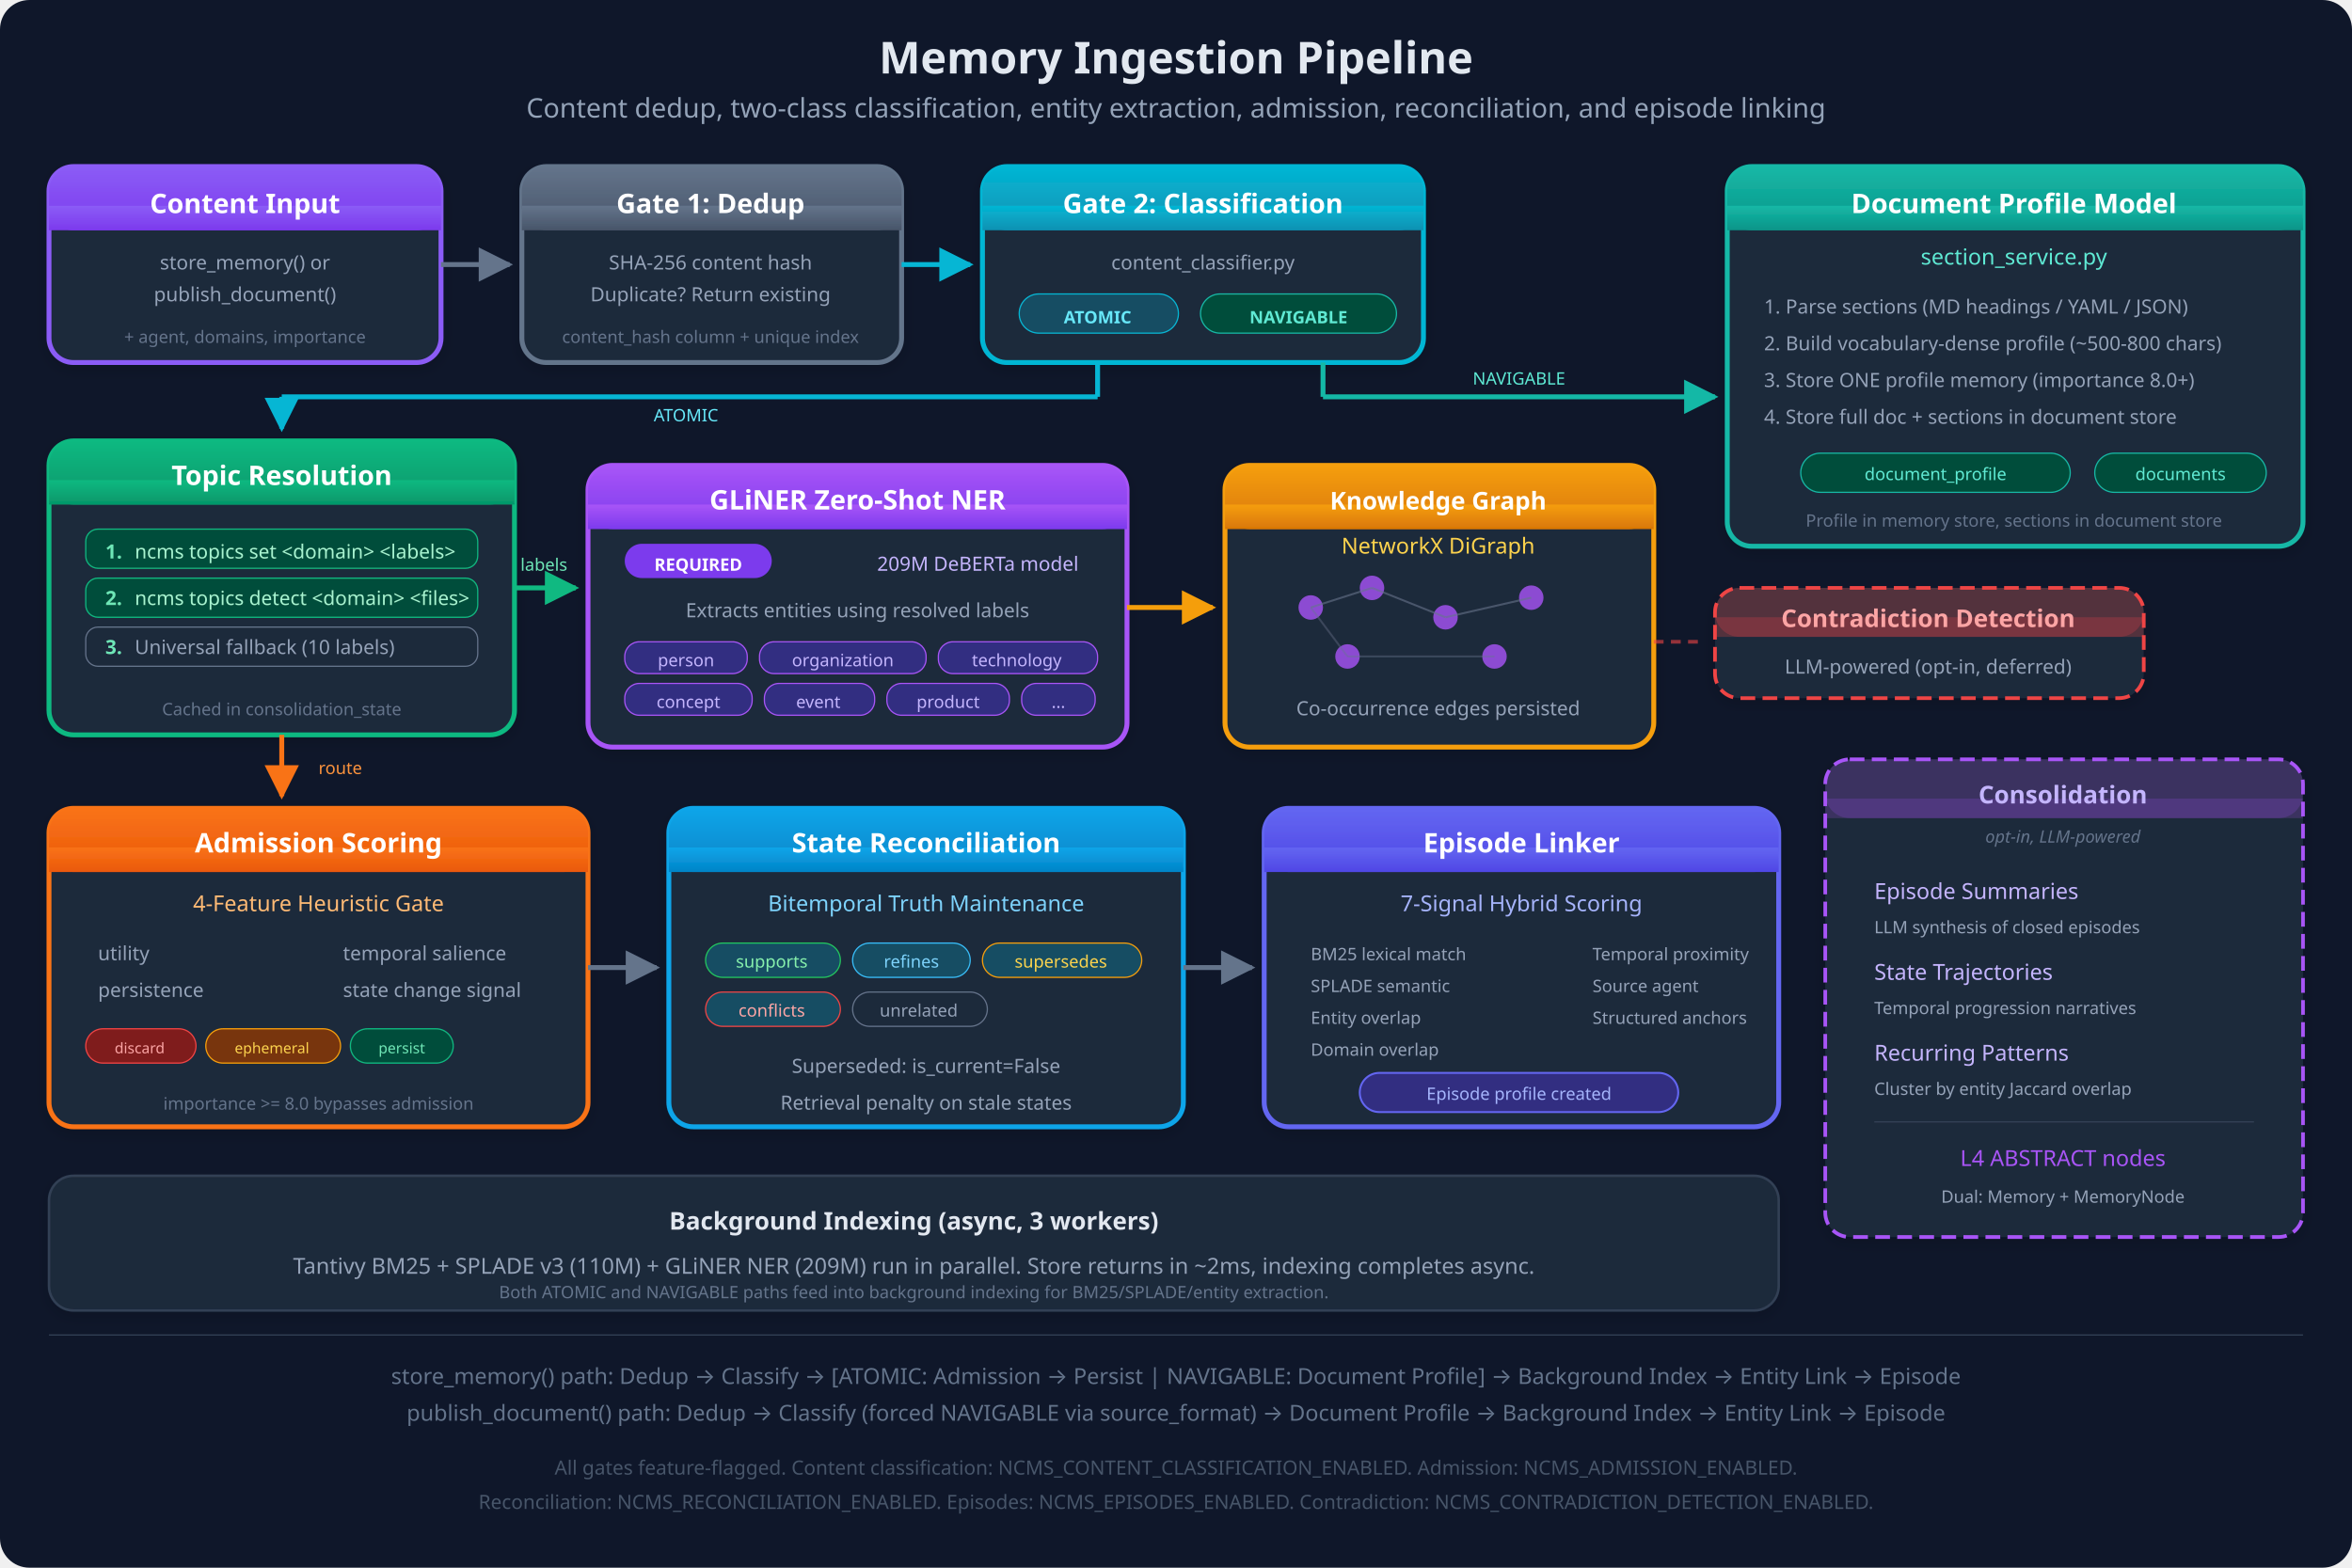
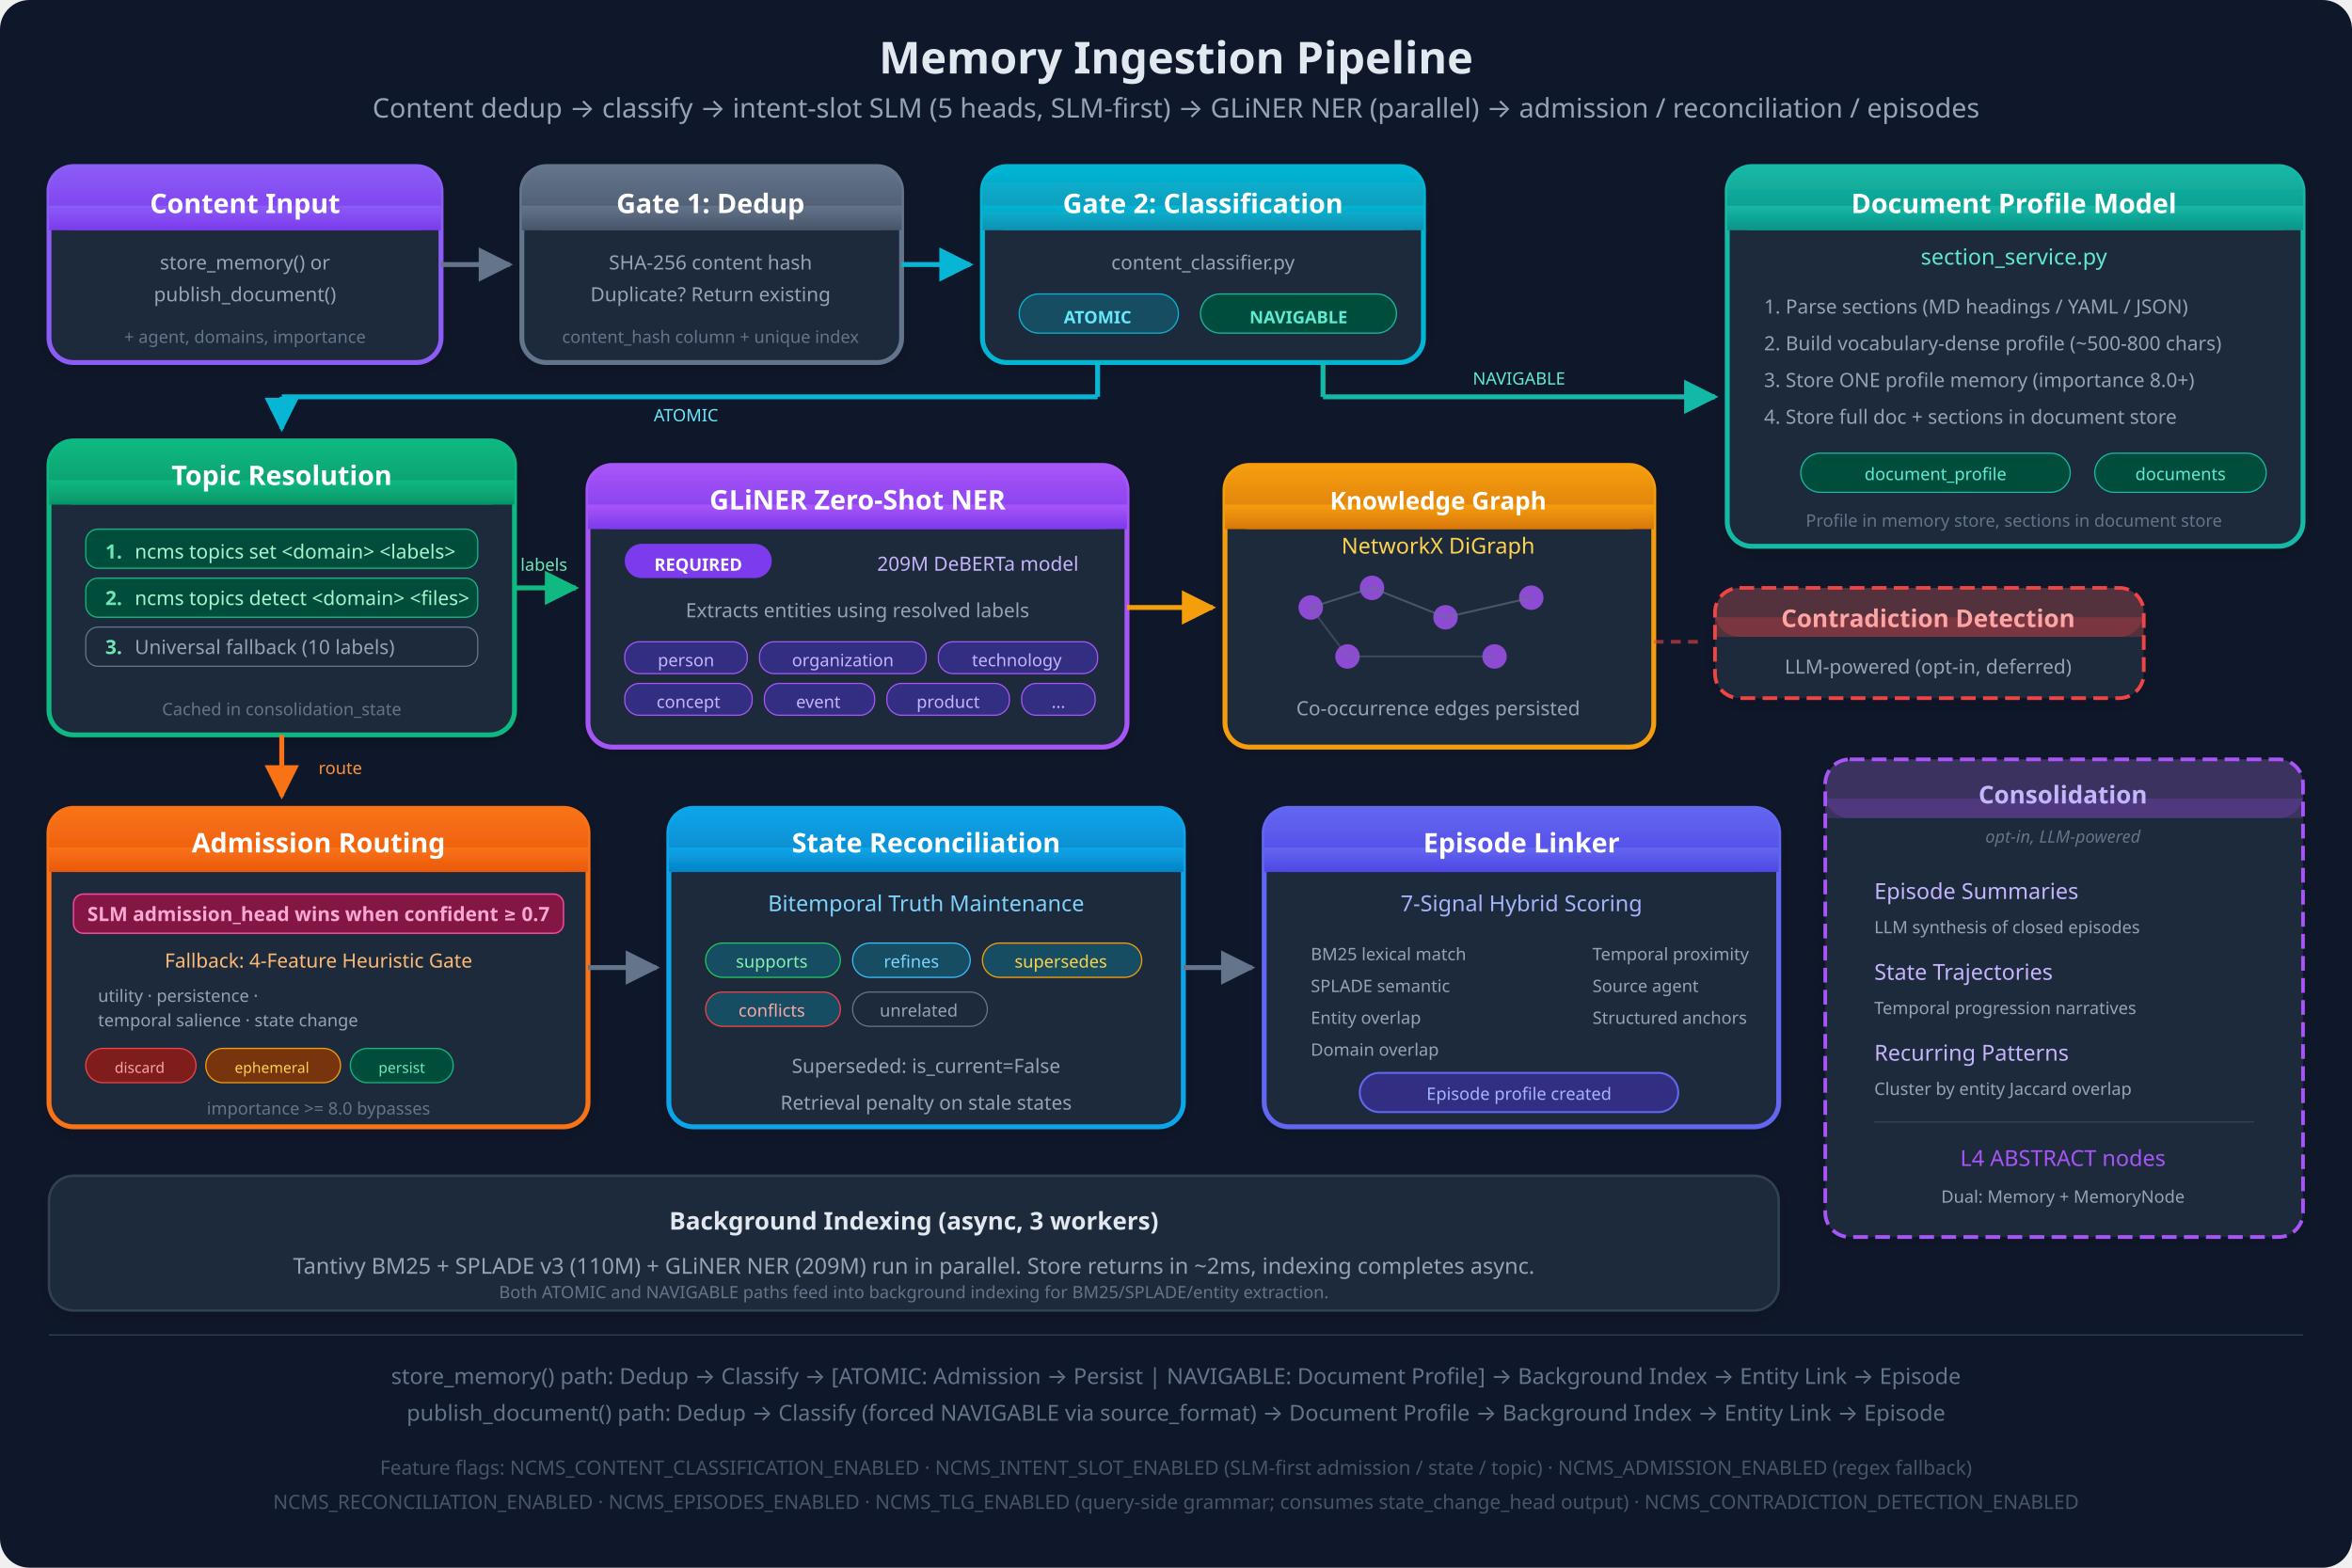
<svg xmlns="http://www.w3.org/2000/svg" viewBox="0 0 960 640" font-family="'Segoe UI', system-ui, -apple-system, sans-serif">
  <defs>
    <linearGradient id="eeInputGrad" x1="0" y1="0" x2="0" y2="1">
      <stop offset="0%" stop-color="#8b5cf6" />
      <stop offset="100%" stop-color="#7c3aed" />
    </linearGradient>
    <linearGradient id="eeTopicGrad" x1="0" y1="0" x2="0" y2="1">
      <stop offset="0%" stop-color="#10b981" />
      <stop offset="100%" stop-color="#059669" />
    </linearGradient>
    <linearGradient id="eeGlinerGrad" x1="0" y1="0" x2="0" y2="1">
      <stop offset="0%" stop-color="#a855f7" />
      <stop offset="100%" stop-color="#7c3aed" />
    </linearGradient>
    <linearGradient id="eeAdmitGrad" x1="0" y1="0" x2="0" y2="1">
      <stop offset="0%" stop-color="#f97316" />
      <stop offset="100%" stop-color="#ea580c" />
    </linearGradient>
    <linearGradient id="eeReconGrad" x1="0" y1="0" x2="0" y2="1">
      <stop offset="0%" stop-color="#0ea5e9" />
      <stop offset="100%" stop-color="#0284c7" />
    </linearGradient>
    <linearGradient id="eeEpisodeGrad" x1="0" y1="0" x2="0" y2="1">
      <stop offset="0%" stop-color="#6366f1" />
      <stop offset="100%" stop-color="#4f46e5" />
    </linearGradient>
    <linearGradient id="eeGraphGrad" x1="0" y1="0" x2="0" y2="1">
      <stop offset="0%" stop-color="#f59e0b" />
      <stop offset="100%" stop-color="#d97706" />
    </linearGradient>
    <linearGradient id="eeDedupGrad" x1="0" y1="0" x2="0" y2="1">
      <stop offset="0%" stop-color="#64748b" />
      <stop offset="100%" stop-color="#475569" />
    </linearGradient>
    <linearGradient id="eeClassGrad" x1="0" y1="0" x2="0" y2="1">
      <stop offset="0%" stop-color="#06b6d4" />
      <stop offset="100%" stop-color="#0891b2" />
    </linearGradient>
    <linearGradient id="eeDocGrad" x1="0" y1="0" x2="0" y2="1">
      <stop offset="0%" stop-color="#14b8a6" />
      <stop offset="100%" stop-color="#0d9488" />
    </linearGradient>
    <filter id="eeShadow" x="-4%" y="-4%" width="108%" height="116%">
      <feDropShadow dx="0" dy="2" stdDeviation="3" flood-color="#000" flood-opacity="0.15" />
    </filter>
    <marker id="eeArrow" viewBox="0 0 10 10" refX="9" refY="5" markerWidth="7" markerHeight="7" orient="auto">
      <path d="M 0 0 L 10 5 L 0 10 z" fill="#64748b" />
    </marker>
    <marker id="eeArrowGreen" viewBox="0 0 10 10" refX="9" refY="5" markerWidth="7" markerHeight="7" orient="auto">
      <path d="M 0 0 L 10 5 L 0 10 z" fill="#10b981" />
    </marker>
    <marker id="eeArrowPurple" viewBox="0 0 10 10" refX="9" refY="5" markerWidth="7" markerHeight="7" orient="auto">
      <path d="M 0 0 L 10 5 L 0 10 z" fill="#a855f7" />
    </marker>
    <marker id="eeArrowAmber" viewBox="0 0 10 10" refX="9" refY="5" markerWidth="7" markerHeight="7" orient="auto">
      <path d="M 0 0 L 10 5 L 0 10 z" fill="#f59e0b" />
    </marker>
    <marker id="eeArrowOrange" viewBox="0 0 10 10" refX="9" refY="5" markerWidth="7" markerHeight="7" orient="auto">
      <path d="M 0 0 L 10 5 L 0 10 z" fill="#f97316" />
    </marker>
    <marker id="eeArrowCyan" viewBox="0 0 10 10" refX="9" refY="5" markerWidth="7" markerHeight="7" orient="auto">
      <path d="M 0 0 L 10 5 L 0 10 z" fill="#06b6d4" />
    </marker>
    <marker id="eeArrowTeal" viewBox="0 0 10 10" refX="9" refY="5" markerWidth="7" markerHeight="7" orient="auto">
      <path d="M 0 0 L 10 5 L 0 10 z" fill="#14b8a6" />
    </marker>
  </defs>
  <rect width="960" height="640" rx="12" fill="#0f172a" />
  <text x="480" y="30" text-anchor="middle" fill="#e2e8f0" font-size="18" font-weight="700">Memory Ingestion Pipeline</text>
-   <text x="480" y="48" text-anchor="middle" fill="#94a3b8" font-size="11">Content dedup, two-class classification, entity extraction, admission, reconciliation, and episode linking</text>
+   <text x="480" y="48" text-anchor="middle" fill="#94a3b8" font-size="11">Content dedup → classify → intent-slot SLM (5 heads, SLM-first) → GLiNER NER (parallel) → admission / reconciliation / episodes</text>
  <g filter="url(#eeShadow)">
    <rect x="20" y="68" width="160" height="80" rx="10" fill="#1e293b" stroke="#8b5cf6" stroke-width="2" />
    <rect x="20" y="68" width="160" height="26" rx="10" fill="url(#eeInputGrad)" />
    <rect x="20" y="84" width="160" height="10" fill="url(#eeInputGrad)" />
    <text x="100" y="87" text-anchor="middle" fill="white" font-size="11" font-weight="600">Content Input</text>
    <text x="100" y="110" text-anchor="middle" fill="#94a3b8" font-size="8">store_memory() or</text>
    <text x="100" y="123" text-anchor="middle" fill="#94a3b8" font-size="8">publish_document()</text>
    <text x="100" y="140" text-anchor="middle" fill="#64748b" font-size="7">+ agent, domains, importance</text>
  </g>
  <line x1="180" y1="108" x2="208" y2="108" stroke="#64748b" stroke-width="2" marker-end="url(#eeArrow)" />
  <g filter="url(#eeShadow)">
    <rect x="213" y="68" width="155" height="80" rx="10" fill="#1e293b" stroke="#64748b" stroke-width="2" />
    <rect x="213" y="68" width="155" height="26" rx="10" fill="url(#eeDedupGrad)" />
    <rect x="213" y="84" width="155" height="10" fill="url(#eeDedupGrad)" />
    <text x="290" y="87" text-anchor="middle" fill="white" font-size="11" font-weight="600">Gate 1: Dedup</text>
    <text x="290" y="110" text-anchor="middle" fill="#94a3b8" font-size="8">SHA-256 content hash</text>
    <text x="290" y="123" text-anchor="middle" fill="#94a3b8" font-size="8">Duplicate? Return existing</text>
    <text x="290" y="140" text-anchor="middle" fill="#64748b" font-size="7">content_hash column + unique index</text>
  </g>
  <line x1="368" y1="108" x2="396" y2="108" stroke="#06b6d4" stroke-width="2" marker-end="url(#eeArrowCyan)" />
  <g filter="url(#eeShadow)">
    <rect x="401" y="68" width="180" height="80" rx="10" fill="#1e293b" stroke="#06b6d4" stroke-width="2" />
    <rect x="401" y="68" width="180" height="26" rx="10" fill="url(#eeClassGrad)" />
    <rect x="401" y="84" width="180" height="10" fill="url(#eeClassGrad)" />
    <text x="491" y="87" text-anchor="middle" fill="white" font-size="11" font-weight="600">Gate 2: Classification</text>
    <text x="491" y="110" text-anchor="middle" fill="#94a3b8" font-size="8">content_classifier.py</text>
    <rect x="416" y="120" width="65" height="16" rx="8" fill="#164e63" stroke="#06b6d4" stroke-width="0.5" />
    <text x="448" y="132" text-anchor="middle" fill="#67e8f9" font-size="7" font-weight="600">ATOMIC</text>
    <rect x="490" y="120" width="80" height="16" rx="8" fill="#064e3b" stroke="#14b8a6" stroke-width="0.5" />
    <text x="530" y="132" text-anchor="middle" fill="#5eead4" font-size="7" font-weight="600">NAVIGABLE</text>
  </g>
  <line x1="540" y1="148" x2="540" y2="162" stroke="#14b8a6" stroke-width="2" />
  <line x1="540" y1="162" x2="700" y2="162" stroke="#14b8a6" stroke-width="2" marker-end="url(#eeArrowTeal)" />
  <text x="620" y="157" text-anchor="middle" fill="#5eead4" font-size="7">NAVIGABLE</text>
  <g filter="url(#eeShadow)">
    <rect x="705" y="68" width="235" height="155" rx="10" fill="#1e293b" stroke="#14b8a6" stroke-width="2" />
    <rect x="705" y="68" width="235" height="26" rx="10" fill="url(#eeDocGrad)" />
    <rect x="705" y="84" width="235" height="10" fill="url(#eeDocGrad)" />
    <text x="822" y="87" text-anchor="middle" fill="white" font-size="11" font-weight="600">Document Profile Model</text>
    <text x="822" y="108" text-anchor="middle" fill="#5eead4" font-size="9" font-weight="500">section_service.py</text>
    <text x="720" y="128" fill="#94a3b8" font-size="8">1. Parse sections (MD headings / YAML / JSON)</text>
    <text x="720" y="143" fill="#94a3b8" font-size="8">2. Build vocabulary-dense profile (~500-800 chars)</text>
    <text x="720" y="158" fill="#94a3b8" font-size="8">3. Store ONE profile memory (importance 8.0+)</text>
    <text x="720" y="173" fill="#94a3b8" font-size="8">4. Store full doc + sections in document store</text>
    <rect x="735" y="185" width="110" height="16" rx="8" fill="#064e3b" stroke="#14b8a6" stroke-width="0.5" />
    <text x="790" y="196" text-anchor="middle" fill="#5eead4" font-size="7" font-weight="500">document_profile</text>
    <rect x="855" y="185" width="70" height="16" rx="8" fill="#064e3b" stroke="#14b8a6" stroke-width="0.5" />
    <text x="890" y="196" text-anchor="middle" fill="#5eead4" font-size="7" font-weight="500">documents</text>
    <text x="822" y="215" text-anchor="middle" fill="#64748b" font-size="7">Profile in memory store, sections in document store</text>
  </g>
  <line x1="448" y1="148" x2="448" y2="162" stroke="#06b6d4" stroke-width="2" />
  <line x1="448" y1="162" x2="115" y2="162" stroke="#06b6d4" stroke-width="2" />
  <line x1="115" y1="162" x2="115" y2="175" stroke="#06b6d4" stroke-width="2" marker-end="url(#eeArrowCyan)" />
  <text x="280" y="172" text-anchor="middle" fill="#67e8f9" font-size="7">ATOMIC</text>
  <g filter="url(#eeShadow)">
    <rect x="20" y="180" width="190" height="120" rx="10" fill="#1e293b" stroke="#10b981" stroke-width="2" />
    <rect x="20" y="180" width="190" height="26" rx="10" fill="url(#eeTopicGrad)" />
    <rect x="20" y="196" width="190" height="10" fill="url(#eeTopicGrad)" />
    <text x="115" y="198" text-anchor="middle" fill="white" font-size="11" font-weight="600">Topic Resolution</text>
    <rect x="35" y="216" width="160" height="16" rx="5" fill="#064e3b" stroke="#10b981" stroke-width="0.5" />
    <text x="43" y="228" fill="#6ee7b7" font-size="8" font-weight="600">1.</text>
    <text x="55" y="228" fill="#a7f3d0" font-size="8">ncms topics set &lt;domain&gt; &lt;labels&gt;</text>
    <rect x="35" y="236" width="160" height="16" rx="5" fill="#064e3b" stroke="#10b981" stroke-width="0.5" />
    <text x="43" y="247" fill="#6ee7b7" font-size="8" font-weight="600">2.</text>
    <text x="55" y="247" fill="#a7f3d0" font-size="8">ncms topics detect &lt;domain&gt; &lt;files&gt;</text>
    <rect x="35" y="256" width="160" height="16" rx="5" fill="#1e293b" stroke="#64748b" stroke-width="0.5" />
    <text x="43" y="267" fill="#6ee7b7" font-size="8" font-weight="600">3.</text>
    <text x="55" y="267" fill="#94a3b8" font-size="8">Universal fallback (10 labels)</text>
    <text x="115" y="292" text-anchor="middle" fill="#64748b" font-size="7">Cached in consolidation_state</text>
  </g>
  <line x1="210" y1="240" x2="235" y2="240" stroke="#10b981" stroke-width="2" marker-end="url(#eeArrowGreen)" />
  <text x="222" y="233" text-anchor="middle" fill="#6ee7b7" font-size="7">labels</text>
  <g filter="url(#eeShadow)">
    <rect x="240" y="190" width="220" height="115" rx="10" fill="#1e293b" stroke="#a855f7" stroke-width="2" />
    <rect x="240" y="190" width="220" height="26" rx="10" fill="url(#eeGlinerGrad)" />
    <rect x="240" y="206" width="220" height="10" fill="url(#eeGlinerGrad)" />
    <text x="350" y="208" text-anchor="middle" fill="white" font-size="11" font-weight="600">GLiNER Zero-Shot NER</text>
    <rect x="255" y="222" width="60" height="14" rx="7" fill="#7c3aed" />
    <text x="285" y="233" text-anchor="middle" fill="white" font-size="7" font-weight="600">REQUIRED</text>
    <text x="358" y="233" fill="#c4b5fd" font-size="8">209M DeBERTa model</text>
    <text x="350" y="252" text-anchor="middle" fill="#94a3b8" font-size="8">Extracts entities using resolved labels</text>
    <rect x="255" y="262" width="50" height="13" rx="6" fill="#312e81" stroke="#a855f7" stroke-width="0.5" />
    <text x="280" y="272" text-anchor="middle" fill="#c4b5fd" font-size="7">person</text>
    <rect x="310" y="262" width="68" height="13" rx="6" fill="#312e81" stroke="#a855f7" stroke-width="0.5" />
    <text x="344" y="272" text-anchor="middle" fill="#c4b5fd" font-size="7">organization</text>
    <rect x="383" y="262" width="65" height="13" rx="6" fill="#312e81" stroke="#a855f7" stroke-width="0.5" />
    <text x="415" y="272" text-anchor="middle" fill="#c4b5fd" font-size="7">technology</text>
    <rect x="255" y="279" width="52" height="13" rx="6" fill="#312e81" stroke="#a855f7" stroke-width="0.5" />
    <text x="281" y="289" text-anchor="middle" fill="#c4b5fd" font-size="7">concept</text>
    <rect x="312" y="279" width="45" height="13" rx="6" fill="#312e81" stroke="#a855f7" stroke-width="0.5" />
    <text x="334" y="289" text-anchor="middle" fill="#c4b5fd" font-size="7">event</text>
    <rect x="362" y="279" width="50" height="13" rx="6" fill="#312e81" stroke="#a855f7" stroke-width="0.5" />
    <text x="387" y="289" text-anchor="middle" fill="#c4b5fd" font-size="7">product</text>
    <rect x="417" y="279" width="30" height="13" rx="6" fill="#312e81" stroke="#a855f7" stroke-width="0.5" />
    <text x="432" y="289" text-anchor="middle" fill="#c4b5fd" font-size="7">...</text>
  </g>
  <line x1="460" y1="248" x2="495" y2="248" stroke="#f59e0b" stroke-width="2" marker-end="url(#eeArrowAmber)" />
  <g filter="url(#eeShadow)">
    <rect x="500" y="190" width="175" height="115" rx="10" fill="#1e293b" stroke="#f59e0b" stroke-width="2" />
    <rect x="500" y="190" width="175" height="26" rx="10" fill="url(#eeGraphGrad)" />
    <rect x="500" y="206" width="175" height="10" fill="url(#eeGraphGrad)" />
    <text x="587" y="208" text-anchor="middle" fill="white" font-size="10" font-weight="600">Knowledge Graph</text>
    <text x="587" y="226" text-anchor="middle" fill="#fcd34d" font-size="9" font-weight="500">NetworkX DiGraph</text>
    <circle cx="535" cy="248" r="5" fill="#a855f7" opacity="0.8" />
    <circle cx="560" cy="240" r="5" fill="#a855f7" opacity="0.8" />
    <circle cx="590" cy="252" r="5" fill="#a855f7" opacity="0.8" />
    <circle cx="625" cy="244" r="5" fill="#a855f7" opacity="0.8" />
    <circle cx="550" cy="268" r="5" fill="#a855f7" opacity="0.8" />
    <circle cx="610" cy="268" r="5" fill="#a855f7" opacity="0.8" />
    <line x1="535" y1="248" x2="560" y2="240" stroke="#64748b" stroke-width="0.8" opacity="0.6" />
    <line x1="560" y1="240" x2="590" y2="252" stroke="#64748b" stroke-width="0.8" opacity="0.6" />
    <line x1="590" y1="252" x2="625" y2="244" stroke="#64748b" stroke-width="0.8" opacity="0.6" />
    <line x1="535" y1="248" x2="550" y2="268" stroke="#64748b" stroke-width="0.8" opacity="0.4" />
    <line x1="550" y1="268" x2="610" y2="268" stroke="#64748b" stroke-width="0.8" opacity="0.4" />
    <text x="587" y="292" text-anchor="middle" fill="#94a3b8" font-size="8">Co-occurrence edges persisted</text>
  </g>
  <g filter="url(#eeShadow)">
    <rect x="700" y="240" width="175" height="45" rx="10" fill="#1e293b" stroke="#ef4444" stroke-width="1.5" stroke-dasharray="6,3" />
    <rect x="700" y="240" width="175" height="20" rx="10" fill="#ef4444" opacity="0.25" />
    <rect x="700" y="252" width="175" height="8" fill="#ef4444" opacity="0.25" />
    <text x="787" y="256" text-anchor="middle" fill="#fca5a5" font-size="10" font-weight="600">Contradiction Detection</text>
    <text x="787" y="275" text-anchor="middle" fill="#94a3b8" font-size="8">LLM-powered (opt-in, deferred)</text>
  </g>
  <line x1="675" y1="262" x2="695" y2="262" stroke="#ef4444" stroke-width="1.5" stroke-dasharray="4,3" opacity="0.6" />
  <line x1="115" y1="300" x2="115" y2="325" stroke="#f97316" stroke-width="2" marker-end="url(#eeArrowOrange)" />
  <text x="130" y="316" fill="#fb923c" font-size="7">route</text>
  <g filter="url(#eeShadow)">
    <rect x="20" y="330" width="220" height="130" rx="10" fill="#1e293b" stroke="#f97316" stroke-width="2" />
    <rect x="20" y="330" width="220" height="26" rx="10" fill="url(#eeAdmitGrad)" />
    <rect x="20" y="346" width="220" height="10" fill="url(#eeAdmitGrad)" />
-     <text x="130" y="348" text-anchor="middle" fill="white" font-size="11" font-weight="600">Admission Scoring</text>
-     <text x="130" y="372" text-anchor="middle" fill="#fdba74" font-size="9" font-weight="500">4-Feature Heuristic Gate</text>
-     <text x="40" y="392" fill="#94a3b8" font-size="8">utility</text>
-     <text x="40" y="407" fill="#94a3b8" font-size="8">persistence</text>
-     <text x="140" y="392" fill="#94a3b8" font-size="8">temporal salience</text>
-     <text x="140" y="407" fill="#94a3b8" font-size="8">state change signal</text>
-     <rect x="35" y="420" width="45" height="14" rx="7" fill="#7f1d1d" stroke="#ef4444" stroke-width="0.5" />
-     <text x="57" y="430" text-anchor="middle" fill="#fca5a5" font-size="6">discard</text>
-     <rect x="84" y="420" width="55" height="14" rx="7" fill="#78350f" stroke="#f59e0b" stroke-width="0.5" />
-     <text x="111" y="430" text-anchor="middle" fill="#fcd34d" font-size="6">ephemeral</text>
-     <rect x="143" y="420" width="42" height="14" rx="7" fill="#064e3b" stroke="#10b981" stroke-width="0.5" />
-     <text x="164" y="430" text-anchor="middle" fill="#6ee7b7" font-size="6">persist</text>
-     <text x="130" y="453" text-anchor="middle" fill="#64748b" font-size="7">importance &gt;= 8.0 bypasses admission</text>
+     <text x="130" y="348" text-anchor="middle" fill="white" font-size="11" font-weight="600">Admission Routing</text>
+     <rect x="30" y="365" width="200" height="16" rx="4" fill="#831843" stroke="#ec4899" stroke-width="0.6" />
+     <text x="130" y="376" text-anchor="middle" fill="#f9a8d4" font-size="8" font-weight="600">SLM admission_head wins when confident ≥ 0.7</text>
+     <text x="130" y="395" text-anchor="middle" fill="#fdba74" font-size="8" font-weight="500">Fallback: 4-Feature Heuristic Gate</text>
+     <text x="40" y="409" fill="#94a3b8" font-size="7">utility · persistence ·</text>
+     <text x="40" y="419" fill="#94a3b8" font-size="7">temporal salience · state change</text>
+     <rect x="35" y="428" width="45" height="14" rx="7" fill="#7f1d1d" stroke="#ef4444" stroke-width="0.5" />
+     <text x="57" y="438" text-anchor="middle" fill="#fca5a5" font-size="6">discard</text>
+     <rect x="84" y="428" width="55" height="14" rx="7" fill="#78350f" stroke="#f59e0b" stroke-width="0.5" />
+     <text x="111" y="438" text-anchor="middle" fill="#fcd34d" font-size="6">ephemeral</text>
+     <rect x="143" y="428" width="42" height="14" rx="7" fill="#064e3b" stroke="#10b981" stroke-width="0.5" />
+     <text x="164" y="438" text-anchor="middle" fill="#6ee7b7" font-size="6">persist</text>
+     <text x="130" y="455" text-anchor="middle" fill="#64748b" font-size="7">importance &gt;= 8.0 bypasses</text>
  </g>
  <line x1="240" y1="395" x2="268" y2="395" stroke="#64748b" stroke-width="2" marker-end="url(#eeArrow)" />
  <g filter="url(#eeShadow)">
    <rect x="273" y="330" width="210" height="130" rx="10" fill="#1e293b" stroke="#0ea5e9" stroke-width="2" />
    <rect x="273" y="330" width="210" height="26" rx="10" fill="url(#eeReconGrad)" />
    <rect x="273" y="346" width="210" height="10" fill="url(#eeReconGrad)" />
    <text x="378" y="348" text-anchor="middle" fill="white" font-size="11" font-weight="600">State Reconciliation</text>
    <text x="378" y="372" text-anchor="middle" fill="#7dd3fc" font-size="9" font-weight="500">Bitemporal Truth Maintenance</text>
    <rect x="288" y="385" width="55" height="14" rx="7" fill="#164e63" stroke="#22c55e" stroke-width="0.5" />
    <text x="315" y="395" text-anchor="middle" fill="#86efac" font-size="7">supports</text>
    <rect x="348" y="385" width="48" height="14" rx="7" fill="#164e63" stroke="#38bdf8" stroke-width="0.5" />
    <text x="372" y="395" text-anchor="middle" fill="#7dd3fc" font-size="7">refines</text>
    <rect x="401" y="385" width="65" height="14" rx="7" fill="#164e63" stroke="#f59e0b" stroke-width="0.5" />
    <text x="433" y="395" text-anchor="middle" fill="#fcd34d" font-size="7">supersedes</text>
    <rect x="288" y="405" width="55" height="14" rx="7" fill="#164e63" stroke="#ef4444" stroke-width="0.5" />
    <text x="315" y="415" text-anchor="middle" fill="#fca5a5" font-size="7">conflicts</text>
    <rect x="348" y="405" width="55" height="14" rx="7" fill="#1e293b" stroke="#64748b" stroke-width="0.5" />
    <text x="375" y="415" text-anchor="middle" fill="#94a3b8" font-size="7">unrelated</text>
    <text x="378" y="438" text-anchor="middle" fill="#94a3b8" font-size="8">Superseded: is_current=False</text>
    <text x="378" y="453" text-anchor="middle" fill="#94a3b8" font-size="8">Retrieval penalty on stale states</text>
  </g>
  <line x1="483" y1="395" x2="511" y2="395" stroke="#64748b" stroke-width="2" marker-end="url(#eeArrow)" />
  <g filter="url(#eeShadow)">
    <rect x="516" y="330" width="210" height="130" rx="10" fill="#1e293b" stroke="#6366f1" stroke-width="2" />
    <rect x="516" y="330" width="210" height="26" rx="10" fill="url(#eeEpisodeGrad)" />
    <rect x="516" y="346" width="210" height="10" fill="url(#eeEpisodeGrad)" />
    <text x="621" y="348" text-anchor="middle" fill="white" font-size="11" font-weight="600">Episode Linker</text>
    <text x="621" y="372" text-anchor="middle" fill="#a5b4fc" font-size="9" font-weight="500">7-Signal Hybrid Scoring</text>
    <text x="535" y="392" fill="#94a3b8" font-size="7">BM25 lexical match</text>
    <text x="535" y="405" fill="#94a3b8" font-size="7">SPLADE semantic</text>
    <text x="535" y="418" fill="#94a3b8" font-size="7">Entity overlap</text>
    <text x="535" y="431" fill="#94a3b8" font-size="7">Domain overlap</text>
    <text x="650" y="392" fill="#94a3b8" font-size="7">Temporal proximity</text>
    <text x="650" y="405" fill="#94a3b8" font-size="7">Source agent</text>
    <text x="650" y="418" fill="#94a3b8" font-size="7">Structured anchors</text>
    <rect x="555" y="438" width="130" height="16" rx="8" fill="#312e81" stroke="#6366f1" stroke-width="0.8" />
    <text x="620" y="449" text-anchor="middle" fill="#a5b4fc" font-size="7" font-weight="500">Episode profile created</text>
  </g>
  <g filter="url(#eeShadow)">
    <rect x="745" y="310" width="195" height="195" rx="10" fill="#1e293b" stroke="#a855f7" stroke-width="1.5" stroke-dasharray="6,3" />
    <rect x="745" y="310" width="195" height="24" rx="10" fill="#a855f7" opacity="0.2" />
    <rect x="745" y="326" width="195" height="8" fill="#a855f7" opacity="0.2" />
    <text x="842" y="328" text-anchor="middle" fill="#c4b5fd" font-size="10" font-weight="600">Consolidation</text>
    <text x="842" y="344" text-anchor="middle" fill="#64748b" font-size="7" font-style="italic">opt-in, LLM-powered</text>
    <text x="765" y="367" fill="#c4b5fd" font-size="9" font-weight="500">Episode Summaries</text>
    <text x="765" y="381" fill="#94a3b8" font-size="7">LLM synthesis of closed episodes</text>
    <text x="765" y="400" fill="#c4b5fd" font-size="9" font-weight="500">State Trajectories</text>
    <text x="765" y="414" fill="#94a3b8" font-size="7">Temporal progression narratives</text>
    <text x="765" y="433" fill="#c4b5fd" font-size="9" font-weight="500">Recurring Patterns</text>
    <text x="765" y="447" fill="#94a3b8" font-size="7">Cluster by entity Jaccard overlap</text>
    <line x1="765" y1="458" x2="920" y2="458" stroke="#334155" stroke-width="0.5" />
    <text x="842" y="476" text-anchor="middle" fill="#a855f7" font-size="9" font-weight="500">L4 ABSTRACT nodes</text>
    <text x="842" y="491" text-anchor="middle" fill="#94a3b8" font-size="7">Dual: Memory + MemoryNode</text>
  </g>
  <g filter="url(#eeShadow)">
    <rect x="20" y="480" width="706" height="55" rx="10" fill="#1e293b" stroke="#334155" stroke-width="1" />
    <text x="373" y="502" text-anchor="middle" fill="#e2e8f0" font-size="10" font-weight="600">Background Indexing (async, 3 workers)</text>
    <text x="373" y="520" text-anchor="middle" fill="#94a3b8" font-size="9">Tantivy BM25 + SPLADE v3 (110M) + GLiNER NER (209M) run in parallel. Store returns in ~2ms, indexing completes async.</text>
    <text x="373" y="530" text-anchor="middle" fill="#64748b" font-size="7">Both ATOMIC and NAVIGABLE paths feed into background indexing for BM25/SPLADE/entity extraction.</text>
  </g>
  <line x1="20" y1="545" x2="940" y2="545" stroke="#334155" stroke-width="0.5" />
  <text x="480" y="565" text-anchor="middle" fill="#64748b" font-size="9">store_memory() path: Dedup → Classify → [ATOMIC: Admission → Persist | NAVIGABLE: Document Profile] → Background Index → Entity Link → Episode</text>
  <text x="480" y="580" text-anchor="middle" fill="#64748b" font-size="9">publish_document() path: Dedup → Classify (forced NAVIGABLE via source_format) → Document Profile → Background Index → Entity Link → Episode</text>
-   <text x="480" y="602" text-anchor="middle" fill="#475569" font-size="8">All gates feature-flagged. Content classification: NCMS_CONTENT_CLASSIFICATION_ENABLED. Admission: NCMS_ADMISSION_ENABLED.</text>
-   <text x="480" y="616" text-anchor="middle" fill="#475569" font-size="8">Reconciliation: NCMS_RECONCILIATION_ENABLED. Episodes: NCMS_EPISODES_ENABLED. Contradiction: NCMS_CONTRADICTION_DETECTION_ENABLED.</text>
+   <text x="480" y="602" text-anchor="middle" fill="#475569" font-size="8">Feature flags: NCMS_CONTENT_CLASSIFICATION_ENABLED · NCMS_INTENT_SLOT_ENABLED (SLM-first admission / state / topic) · NCMS_ADMISSION_ENABLED (regex fallback)</text>
+   <text x="480" y="616" text-anchor="middle" fill="#475569" font-size="8">NCMS_RECONCILIATION_ENABLED · NCMS_EPISODES_ENABLED · NCMS_TLG_ENABLED (query-side grammar; consumes state_change_head output) · NCMS_CONTRADICTION_DETECTION_ENABLED</text>
</svg>
